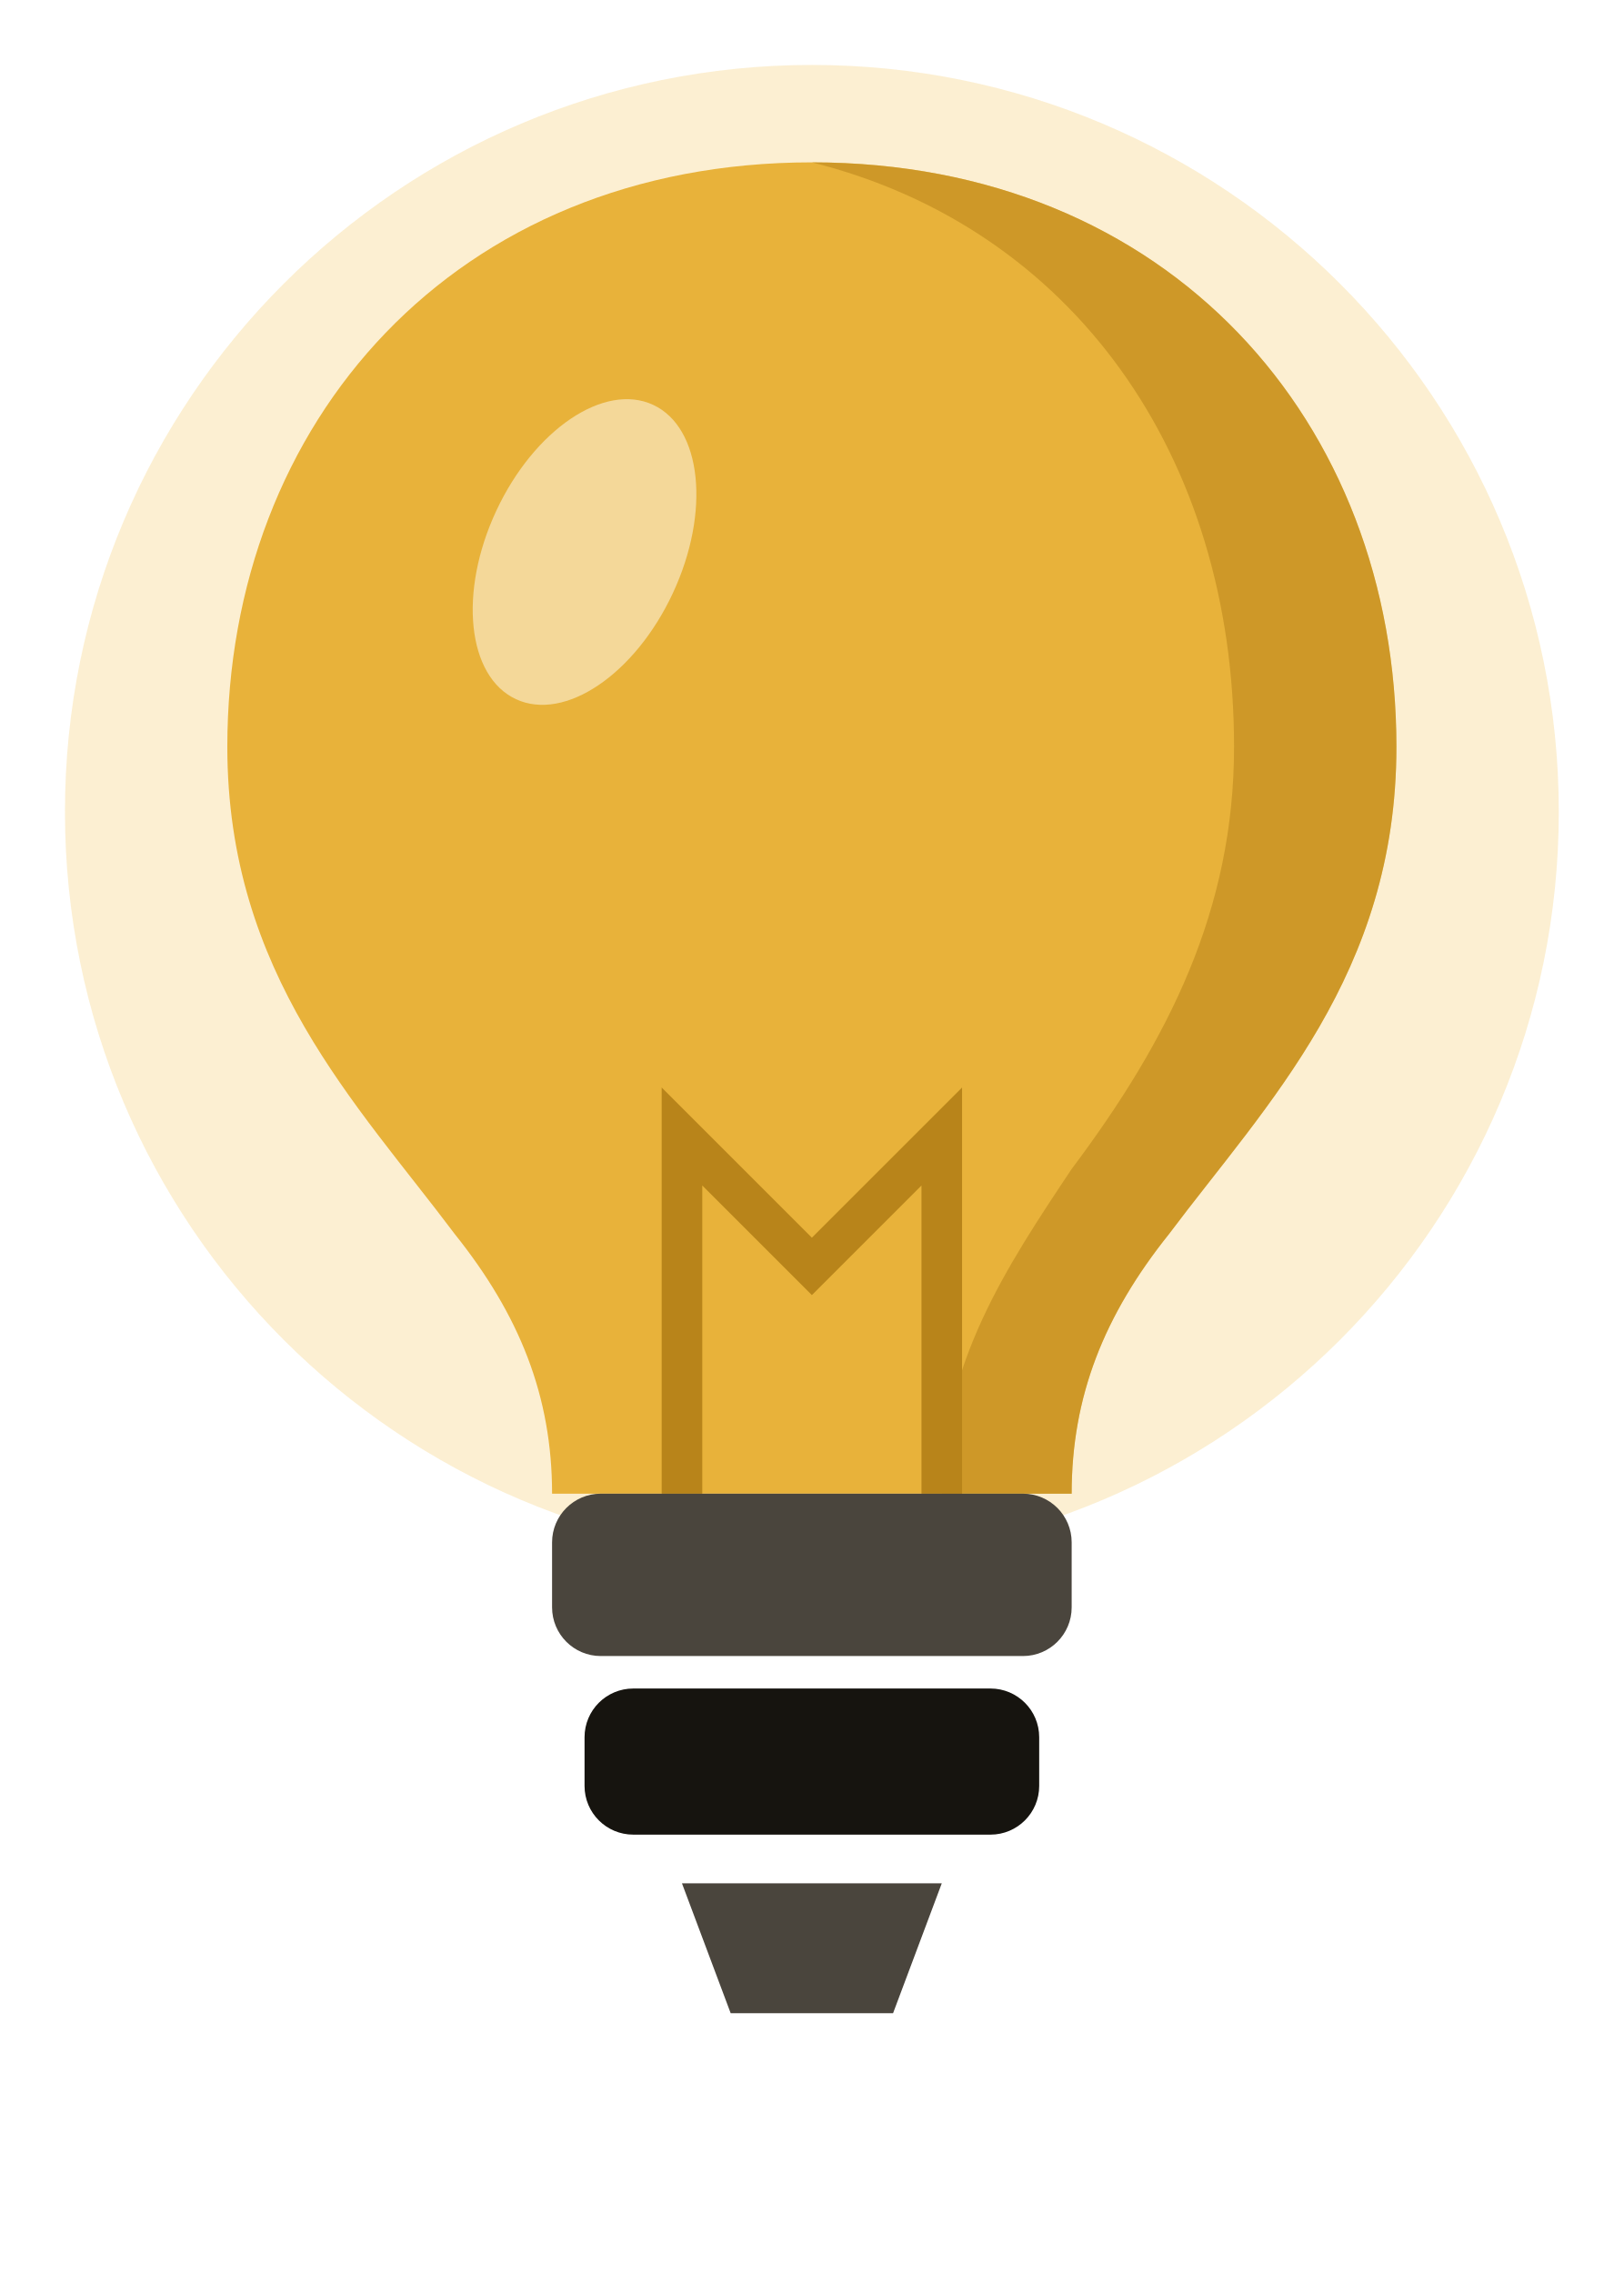
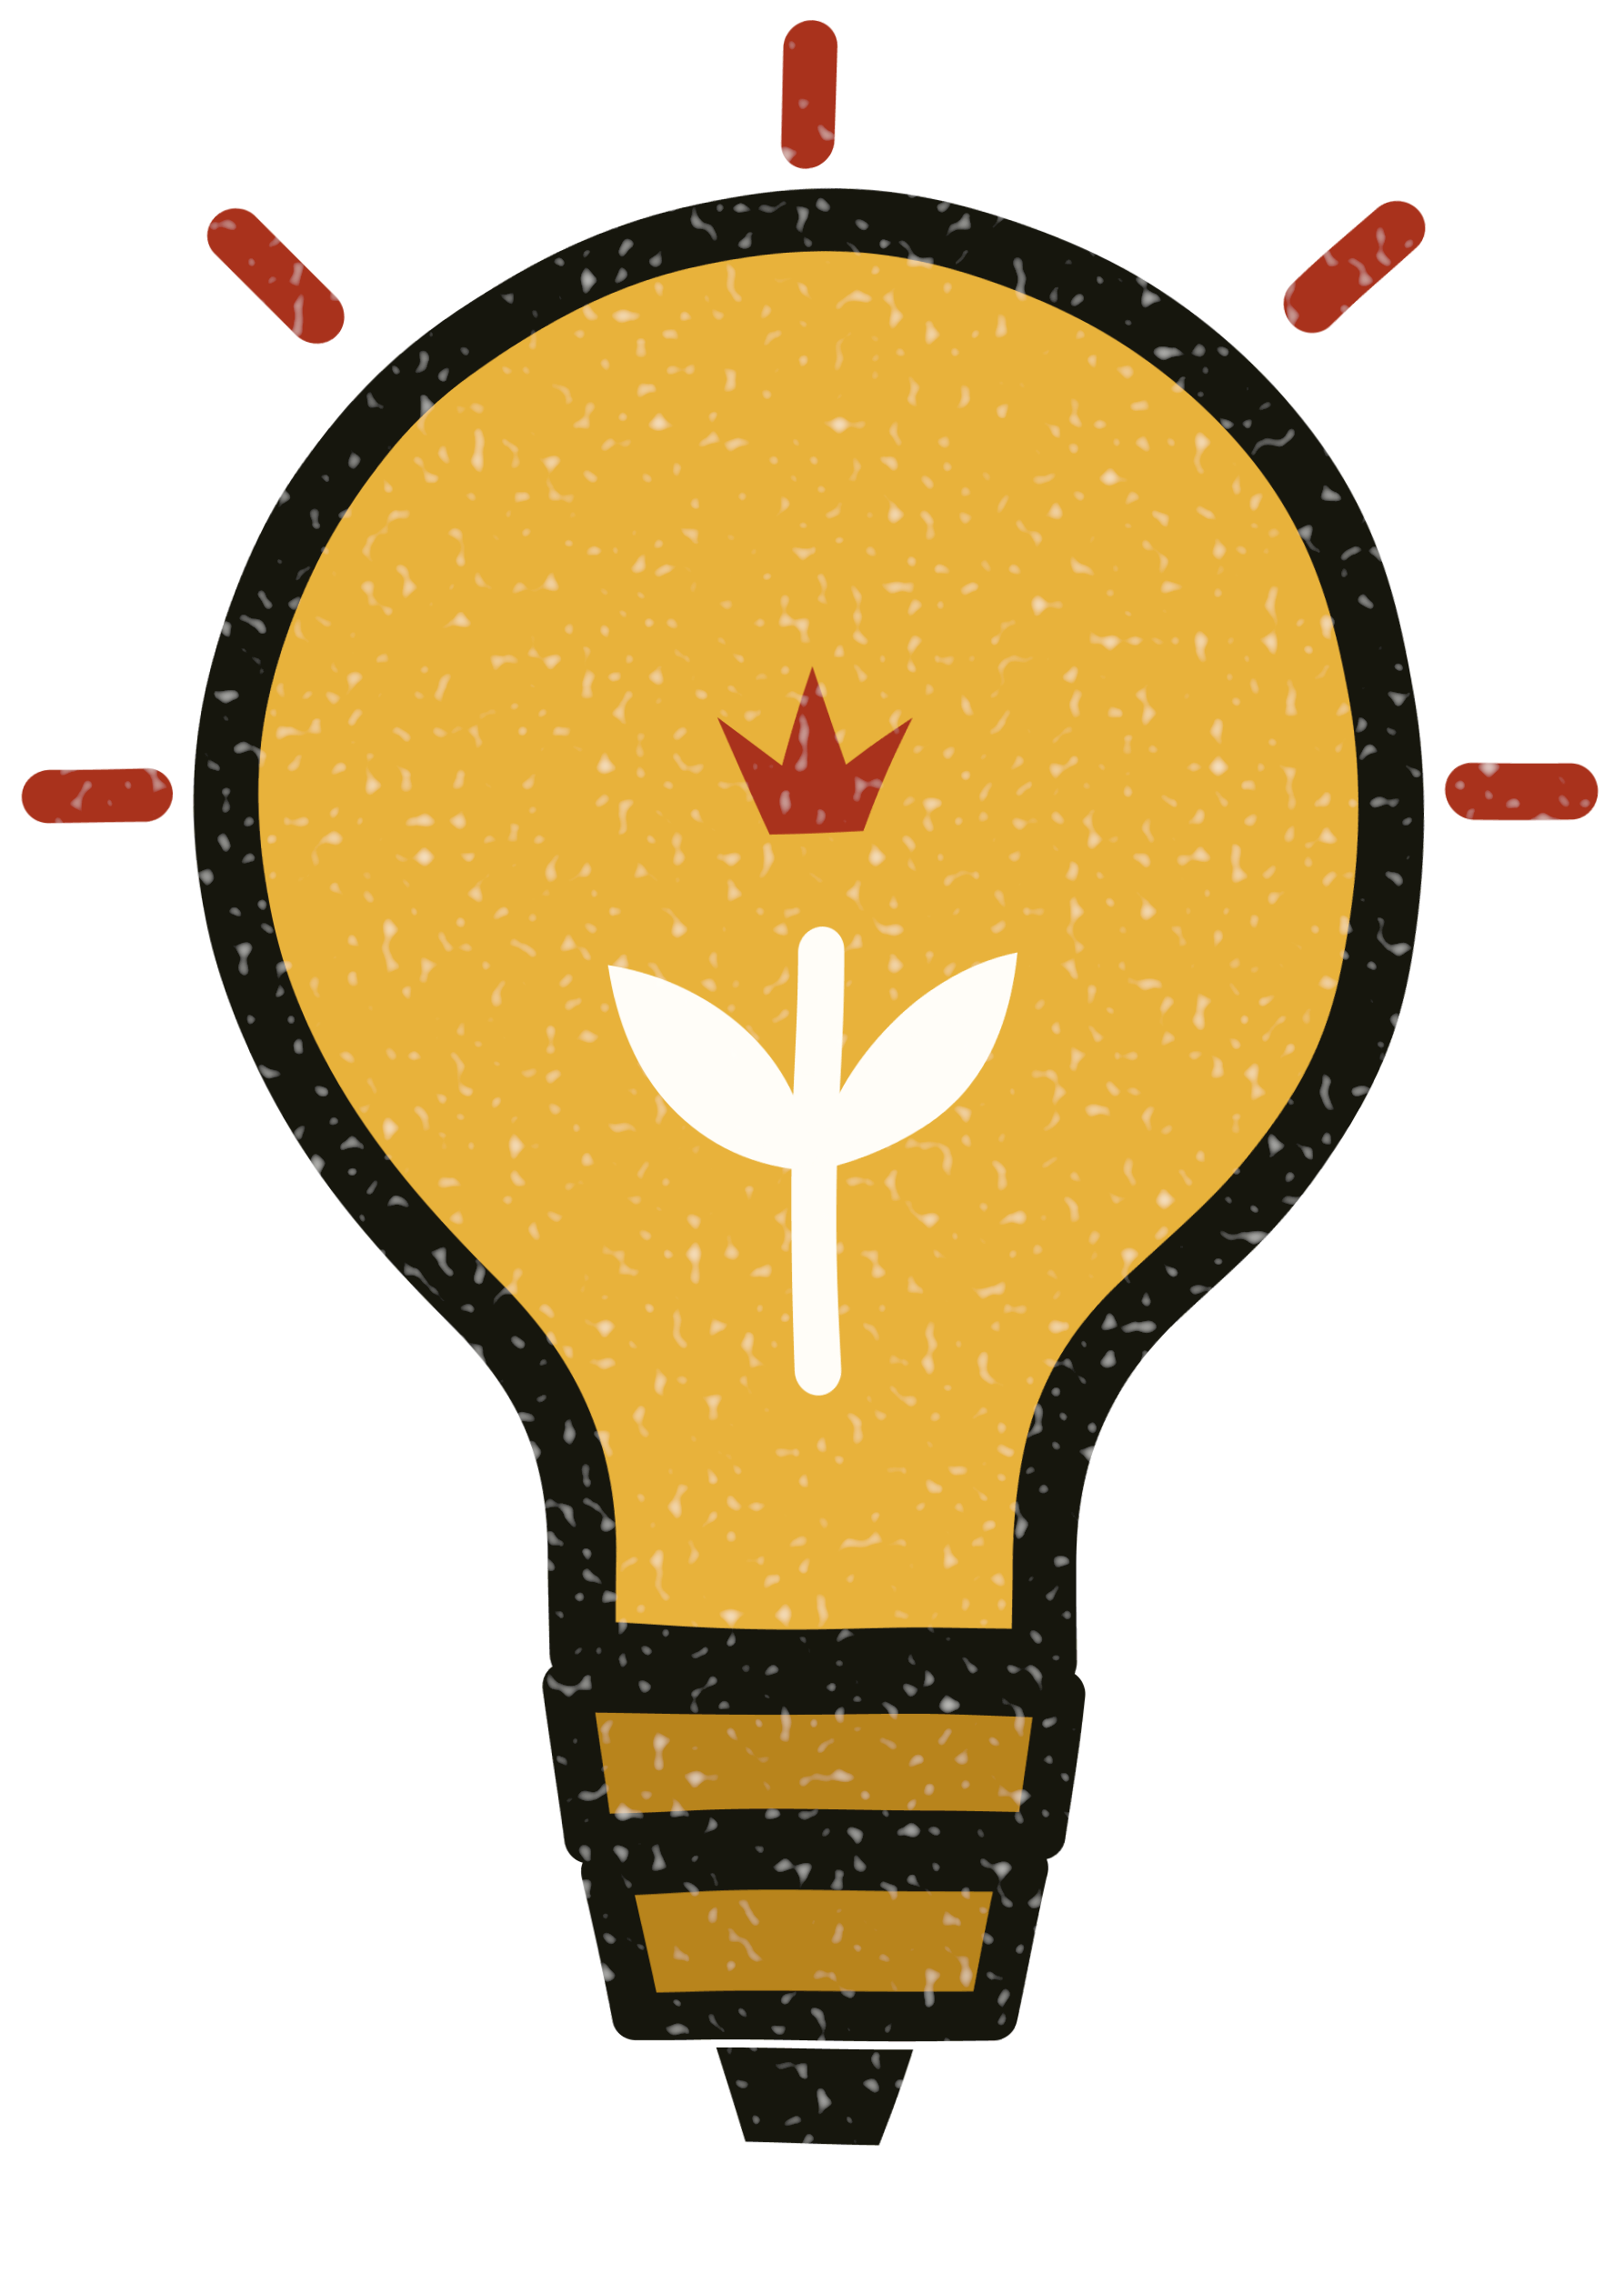
<svg xmlns="http://www.w3.org/2000/svg" viewBox="0 0 100 140" width="100" height="140">
-   <circle cx="50" cy="50" r="46" fill="#F6D27E" opacity=".35" class="o-glow" />
-   <path d="M50 10c22 0 36 16 36 36 0 14-8 22-14 30-4 5-6 10-6 16H34c0-6-2-11-6-16-6-8-14-16-14-30 0-20 14-36 36-36z" fill="#E8B23A" />
-   <path d="M50 10c22 0 36 16 36 36 0 14-8 22-14 30-4 5-6 10-6 16h-8c0-8 4-14 8-20 6-8 10-16 10-26 0-18-10-32-26-36z" fill="#B8841A" opacity=".55" />
-   <path d="M42 92V70l8 8 8-8v22" stroke="#B8841A" stroke-width="2.5" fill="none" />
-   <rect x="34" y="92" width="32" height="10" rx="3" fill="#4A453D" />
-   <rect x="36" y="104" width="28" height="9" rx="3" fill="#16140F" />
-   <path d="M42 116h16l-3 8h-10z" fill="#4A453D" />
-   <ellipse cx="36" cy="34" rx="6" ry="10" transform="rotate(25 36 34)" fill="#FFFDF8" opacity=".5" />
+   <defs>
+     <filter id="tn-folk" x="-5%" y="-5%" width="110%" height="110%">
+       <feTurbulence type="fractalNoise" baseFrequency="0.035" numOctaves="2" seed="4" result="w" />
+       <feDisplacementMap in="SourceGraphic" in2="w" scale="2.2" result="d" />
+       <feTurbulence type="fractalNoise" baseFrequency="0.9" numOctaves="1" seed="9" result="n" />
+       <feColorMatrix in="n" type="matrix" values="0 0 0 0 1 0 0 0 0 1 0 0 0 0 0.96 0 0 0 -2.4 0.86" result="s" />
+       <feComposite in="s" in2="d" operator="in" result="sp" />
+       <feMerge>
+         <feMergeNode in="d" />
+         <feMergeNode in="sp" />
+       </feMerge>
+     </filter>
+   </defs>
+   <g filter="url(#tn-folk)">
+     <path d="M50 14c-21 0-36 15-36 35 0 14 7 23 15 31 5 5 7 10 7 16v6h28v-6c0-6 2-11 7-16 8-8 15-17 15-31 0-20-15-35-36-35z" fill="#E8B23A" stroke="#16140F" stroke-width="4" stroke-linejoin="round" />
+     <path d="M50 84V58" stroke="#FFFDF8" stroke-width="3" stroke-linecap="round" />
+     <path d="M50 72c-8-1-12-6-13-13 7 1 12 6 13 13zM50 72c8-1 12-6 13-13-7 1-12 6-13 13z" fill="#FFFDF8" />
+     <path d="M44 44l3 7h6l3-7-4 3-2-6-2 6z" fill="#A9321D" />
+     <path d="M35 104h30l-1 9H36zM37 115h26l-2 9H39z" fill="#B8841A" stroke="#16140F" stroke-width="3" stroke-linejoin="round" />
+     <path d="M44 126h12l-2 6h-8z" fill="#16140F" />
+     <path d="M50 3v6M14 14l5 5M86 14l-5 5M3 49h6M91 49h6" stroke="#A9321D" stroke-width="3.4" stroke-linecap="round" />
+   </g>
</svg>
